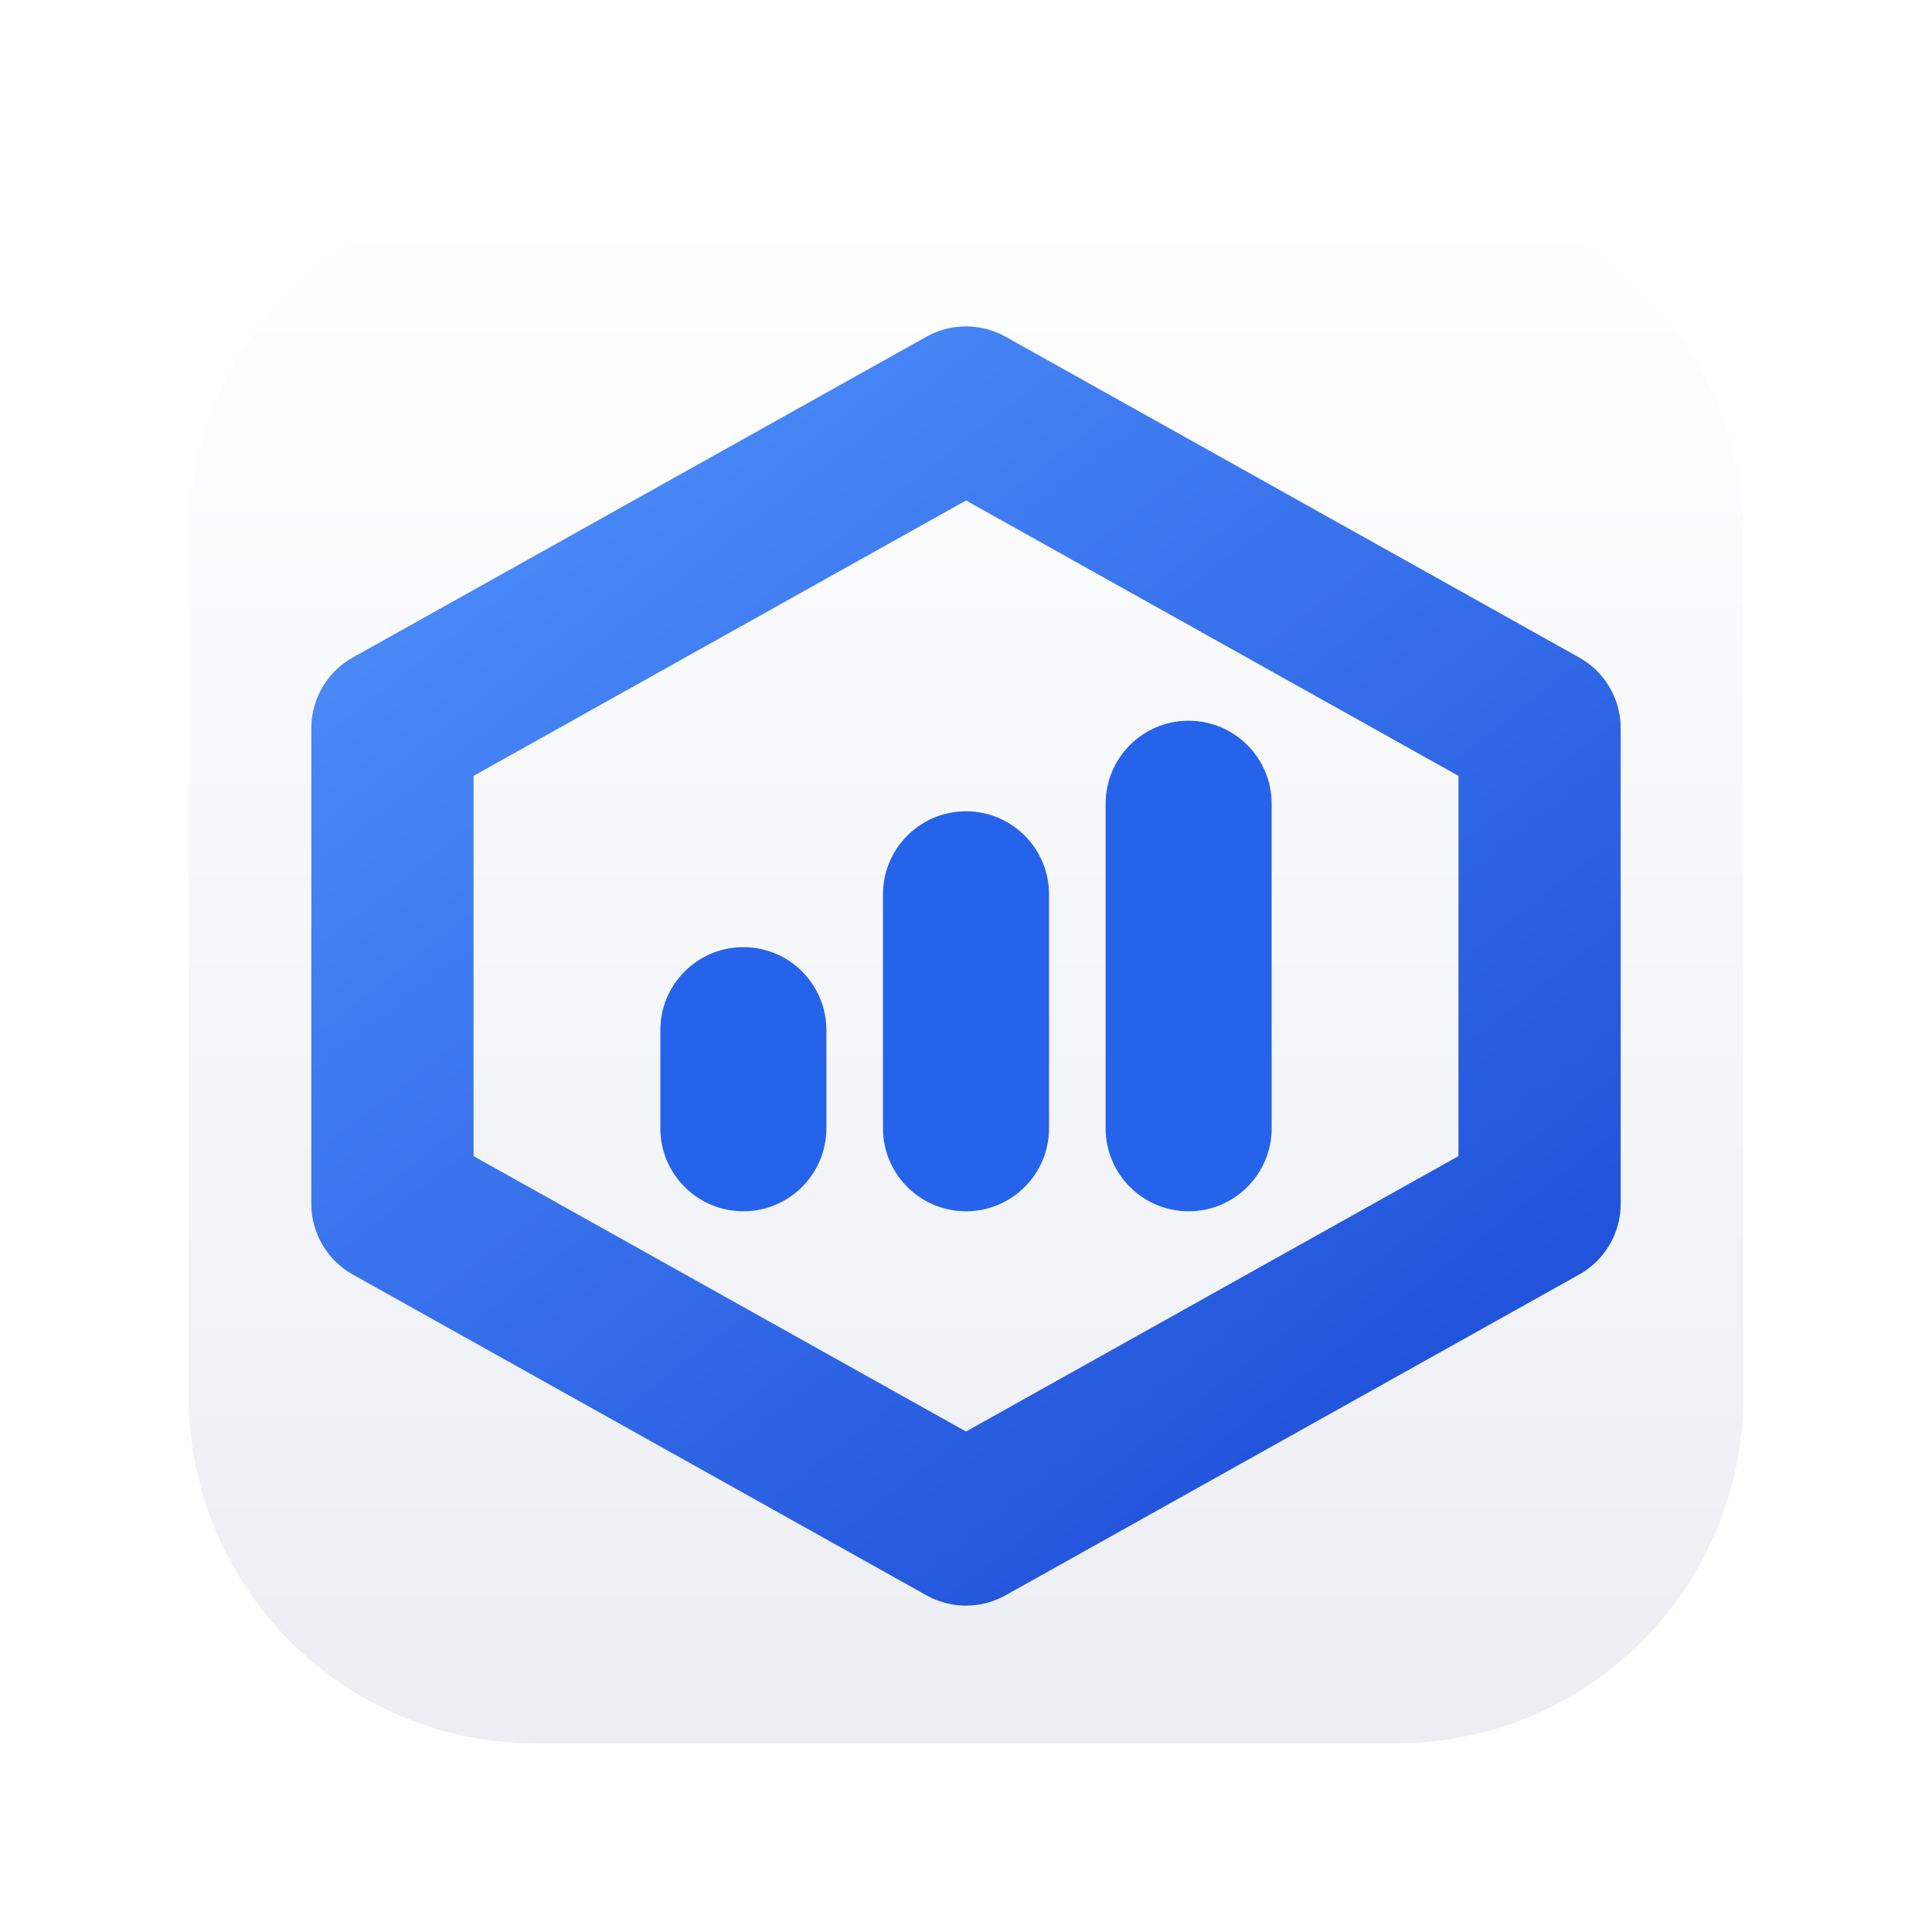
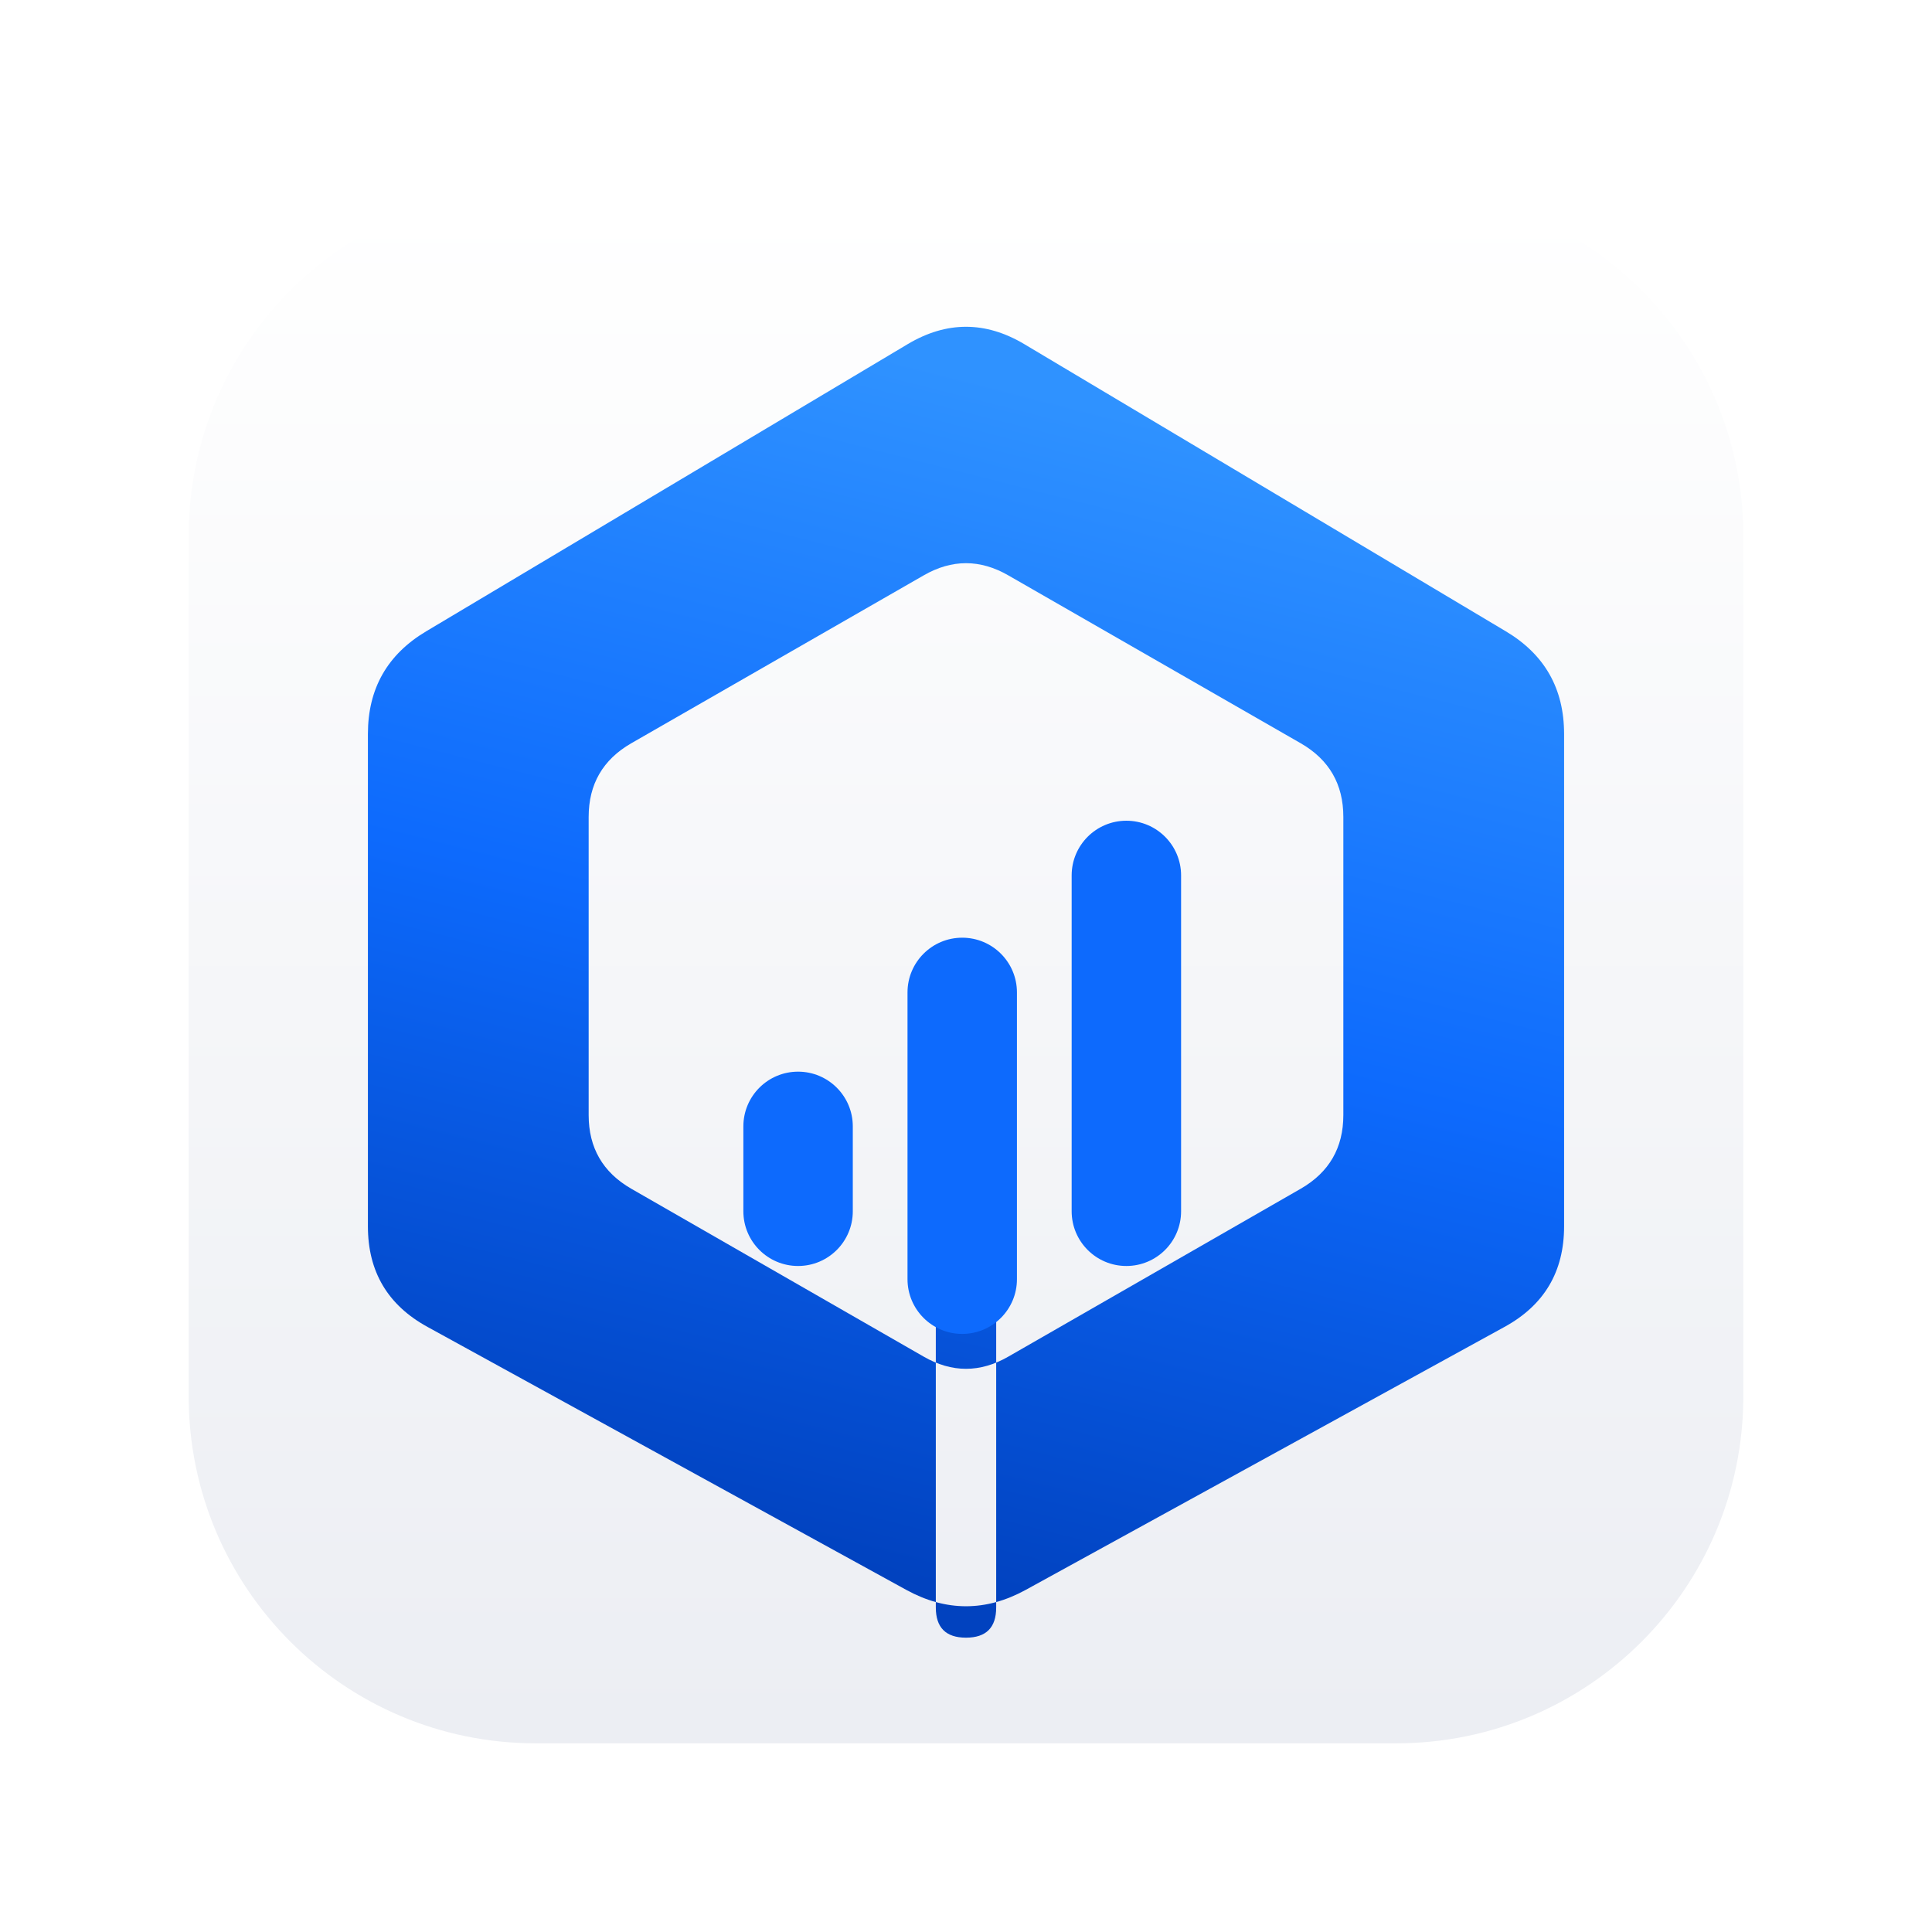
<svg xmlns="http://www.w3.org/2000/svg" width="1024" height="1024" viewBox="0 0 1024 1024">
  <defs>
    <linearGradient id="tile" x1="0" y1="0" x2="0" y2="1">
      <stop offset="0" stop-color="#ffffff" />
      <stop offset="1" stop-color="#eceef3" />
    </linearGradient>
-     <linearGradient id="hex" x1="0.1" y1="0" x2="0.9" y2="1">
-       <stop offset="0" stop-color="#4c8dfa" />
-       <stop offset="1" stop-color="#1d4ed8" />
+     <linearGradient id="hex" x1="0.45" y1="0.02" x2="0.24" y2="0.91">
+       <stop offset="0" stop-color="#2f92ff" />
+       <stop offset="0.5" stop-color="#0d6afd" />
+       <stop offset="1" stop-color="#0142bf" />
    </linearGradient>
  </defs>
  <rect x="100" y="100" width="824" height="824" rx="184" fill="url(#tile)" />
-   <path d="M512 216L816 386V638L512 808L208 638V386Z" fill="none" stroke="url(#hex)" stroke-width="86" stroke-linejoin="round" />
-   <g fill="#2563eb">
-     <rect x="350" y="502" width="88" height="140" rx="44" />
-     <rect x="468" y="430" width="88" height="212" rx="44" />
-     <rect x="586" y="382" width="88" height="260" rx="44" />
+   <path fill-rule="evenodd" fill="url(#hex)" d="M481.1 182.4 Q512.0 164.0 542.9 182.4 L798.1 334.6 Q829.0 353.0 829.0 389.0 L829.0 650.0 Q829.0 686.0 797.4 703.3 L543.6 842.7 Q512.0 860.0 480.4 842.7 L226.6 703.3 Q195.0 686.0 195.0 650.0 L195.0 389.0 Q195.0 353.0 225.9 334.6 Z M334.5 394.0 Q312.0 407.0 312.0 433.0 L312.0 591.0 Q312.0 617.0 334.5 630.0 L489.5 719.0 Q512.0 732.0 534.5 719.0 L689.5 630.0 Q712.0 617.0 712.0 591.0 L712.0 433.0 Q712.0 407.0 689.5 394.0 L534.5 305.0 Q512.0 292.0 489.5 305.0 Z M496.0 690.0 L528.0 690.0 L528.0 852.0 Q528.0 868.0 512.0 868.0 Q496.0 868.0 496.0 852.0 Z" />
+   <g fill="#0d6afd">
+     <rect x="394" y="568" width="58" height="103" rx="29" />
+     <rect x="481" y="497" width="58" height="210" rx="29" />
+     <rect x="568" y="435" width="58" height="236" rx="29" />
  </g>
</svg>
